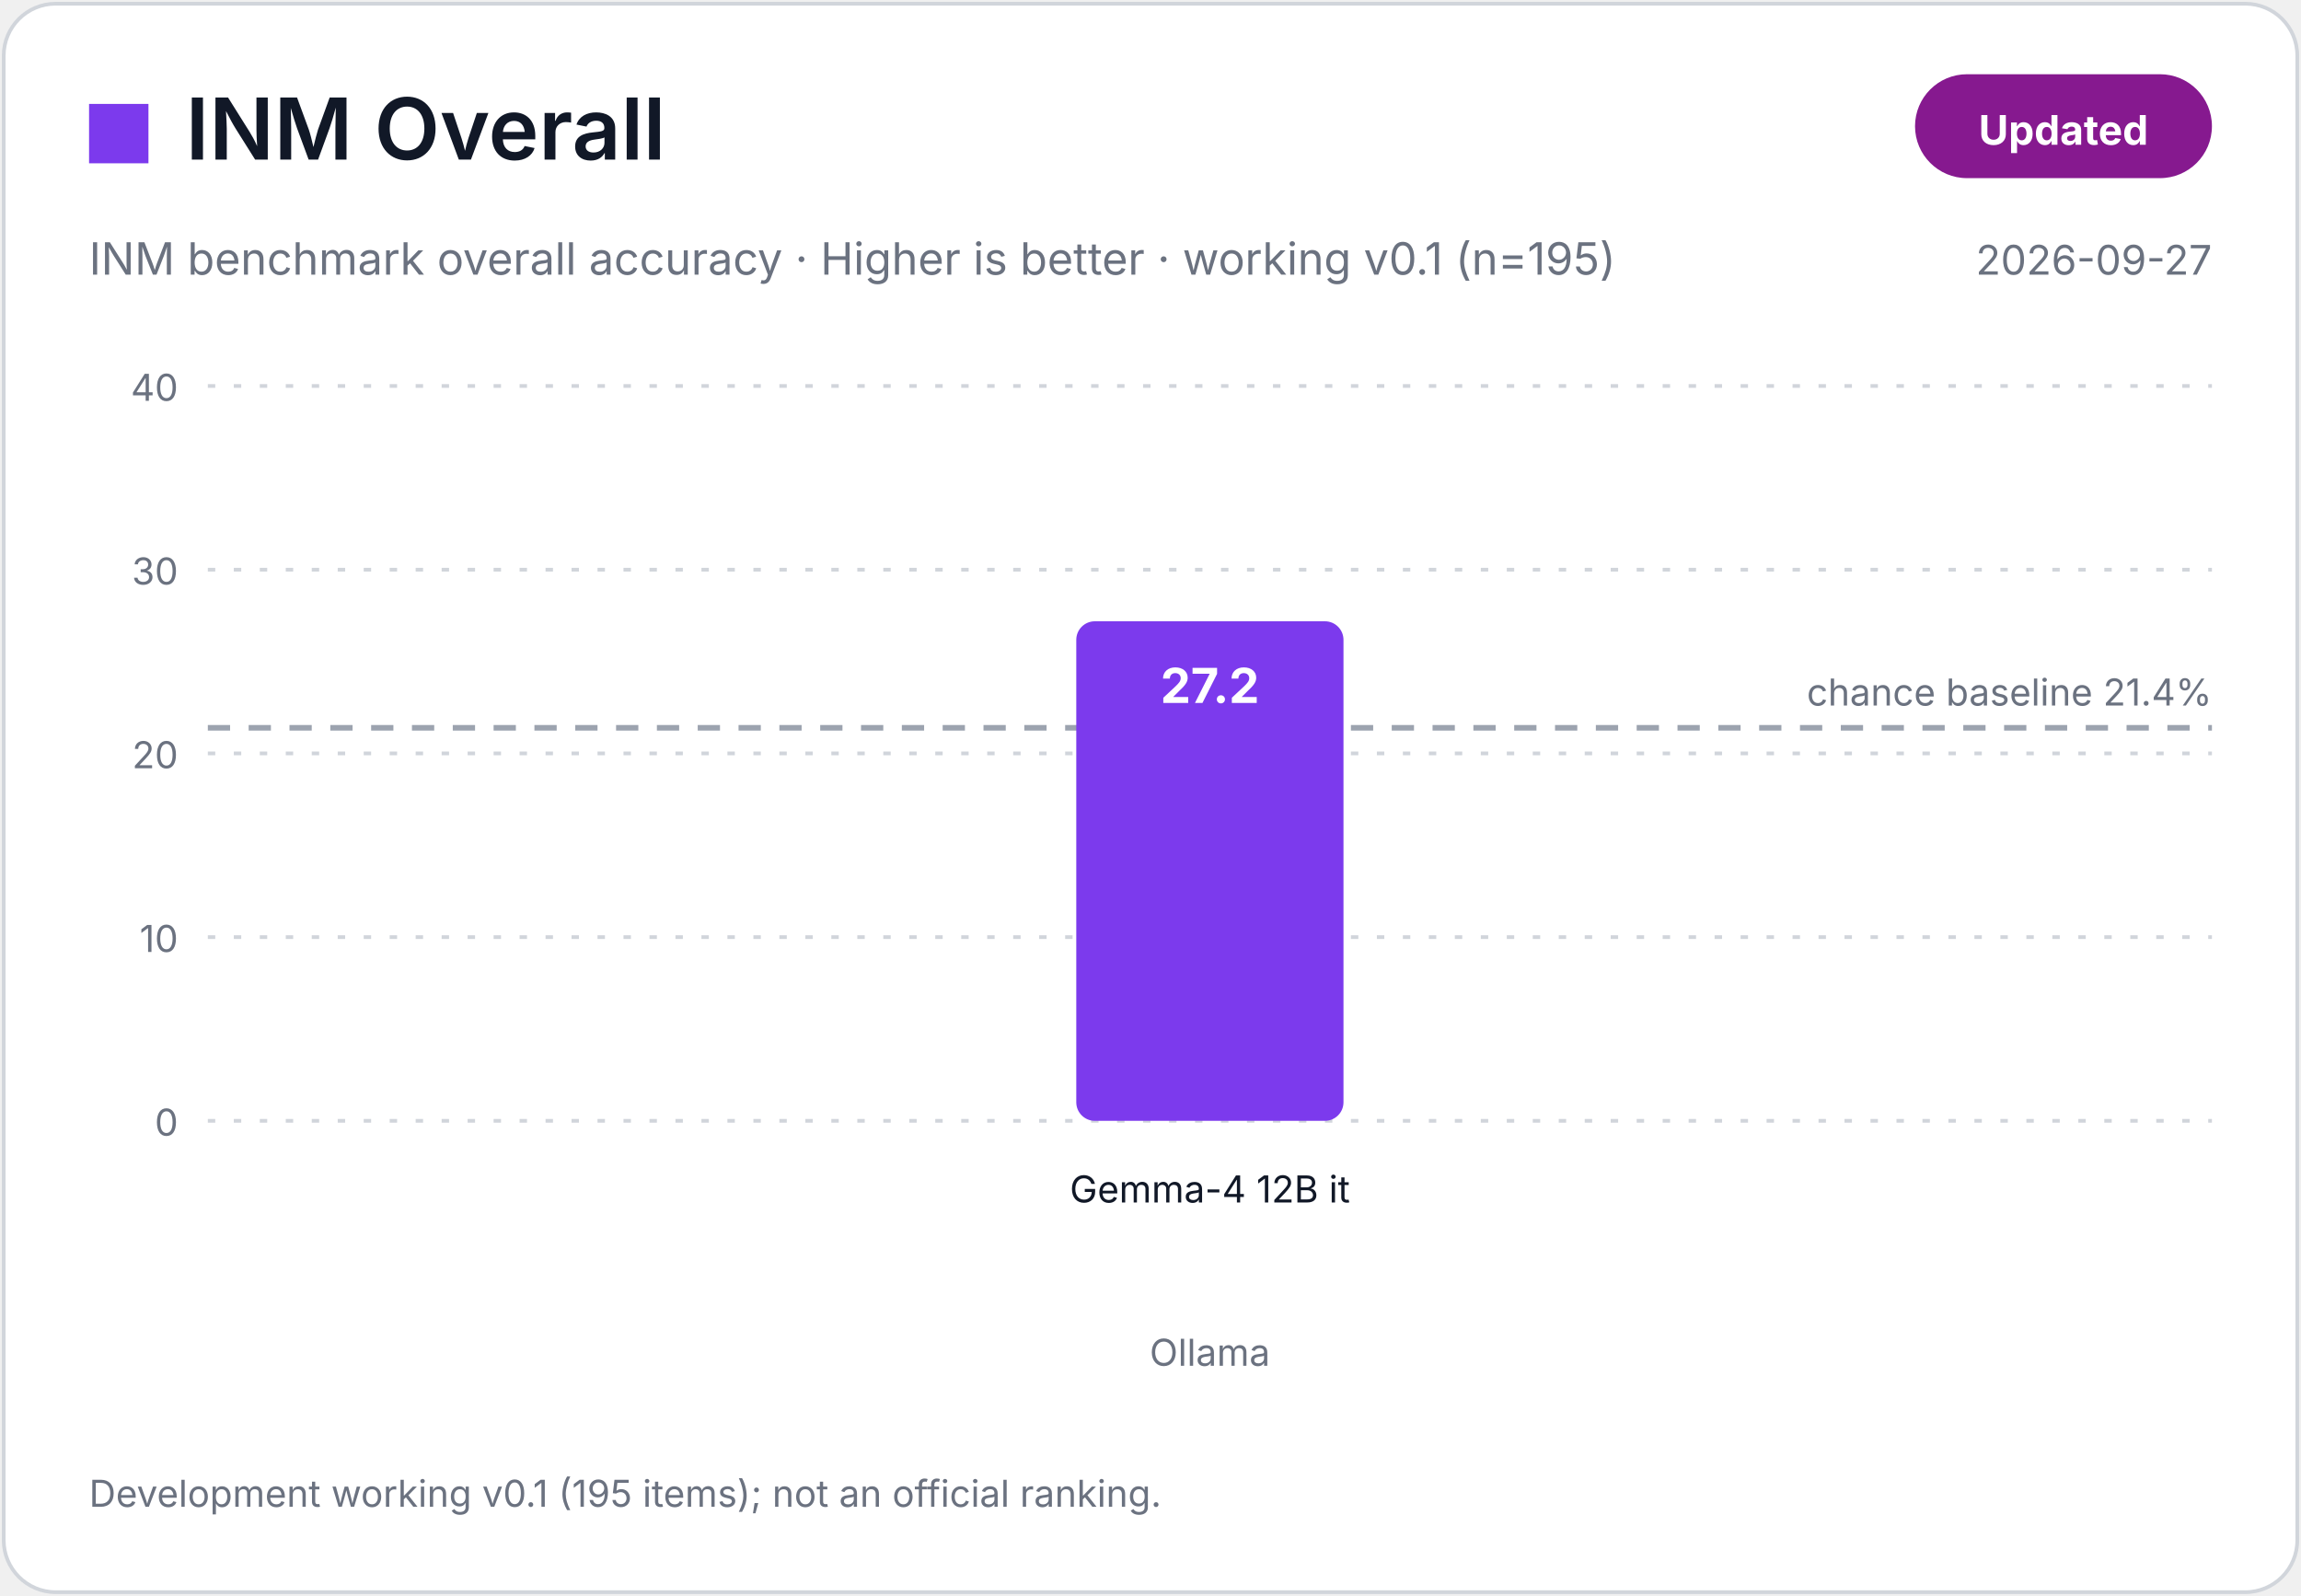
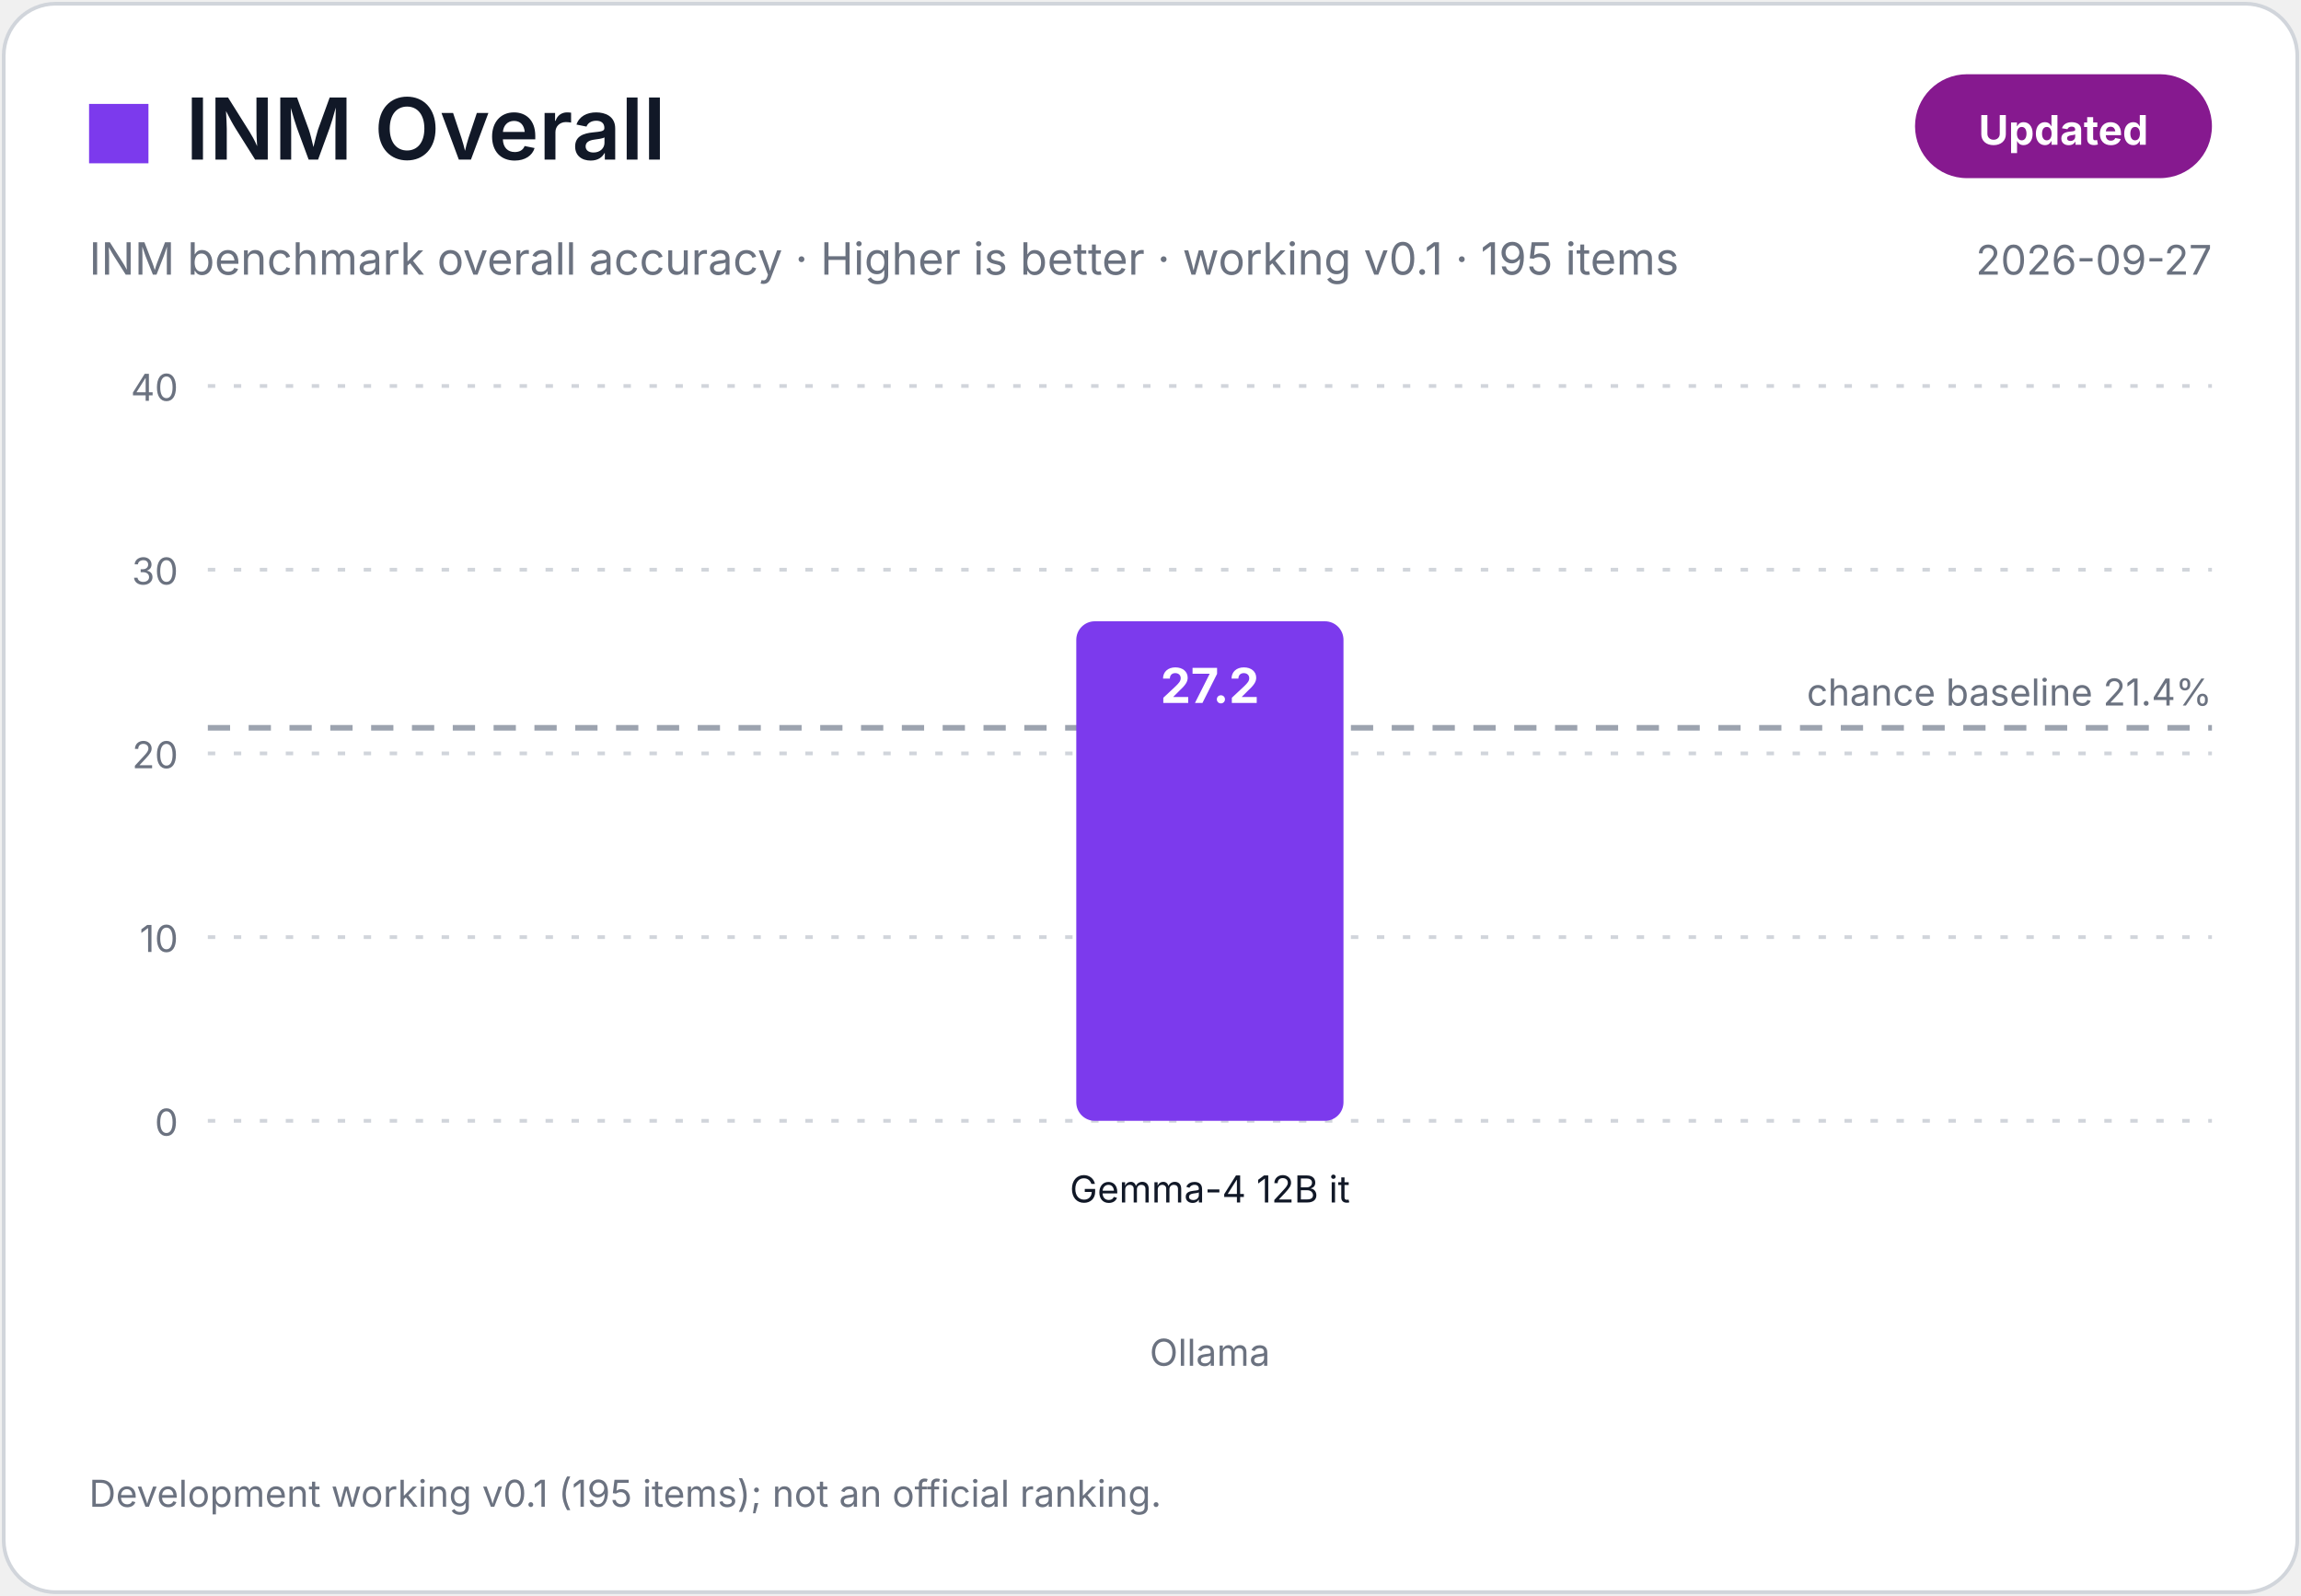
<svg xmlns="http://www.w3.org/2000/svg" width="620" height="430" viewBox="0 0 620 430" role="img" aria-label="INM Overall">
  <rect x="1" y="1" width="618" height="428" rx="14" fill="#FFFFFF" stroke="#D1D5DB" />
  <rect x="24" y="28" width="16" height="16" fill="#7C3AED" />
  <text x="50.0" y="43.0" font-family="Inter,Noto Sans JP,Hiragino Sans,Yu Gothic,Meiryo,Segoe UI,Arial,sans-serif" font-size="23" font-weight="600" fill="#111827" text-anchor="start">INM Overall</text>
-   <text x="24.0" y="74.0" font-family="Inter,Noto Sans JP,Hiragino Sans,Yu Gothic,Meiryo,Segoe UI,Arial,sans-serif" font-size="12" font-weight="400" fill="#6B7280" text-anchor="start">INM benchmark overall accuracy · Higher is better · working v0.1 (n=195)</text>
+   <text x="24.0" y="74.0" font-family="Inter,Noto Sans JP,Hiragino Sans,Yu Gothic,Meiryo,Segoe UI,Arial,sans-serif" font-size="12" font-weight="400" fill="#6B7280" text-anchor="start">INM benchmark overall accuracy · Higher is better · working v0.1 · 195 items</text>
  <rect x="516" y="20" width="80" height="28" rx="14" fill="#86198F" />
  <text x="556.0" y="39.0" font-family="Inter,Noto Sans JP,Hiragino Sans,Yu Gothic,Meiryo,Segoe UI,Arial,sans-serif" font-size="11" font-weight="700" fill="#FFFFFF" text-anchor="middle">Updated</text>
  <text x="596.0" y="74.0" font-family="Inter,Noto Sans JP,Hiragino Sans,Yu Gothic,Meiryo,Segoe UI,Arial,sans-serif" font-size="11" font-weight="400" fill="#6B7280" text-anchor="end">2026-09-27</text>
  <line x1="56" y1="302.0" x2="596" y2="302.0" stroke="#D1D5DB" stroke-dasharray="2 5" />
  <text x="48.0" y="306.0" font-family="Inter,Noto Sans JP,Hiragino Sans,Yu Gothic,Meiryo,Segoe UI,Arial,sans-serif" font-size="10" font-weight="400" fill="#6B7280" text-anchor="end">0</text>
  <line x1="56" y1="252.5" x2="596" y2="252.5" stroke="#D1D5DB" stroke-dasharray="2 5" />
  <text x="48.0" y="256.5" font-family="Inter,Noto Sans JP,Hiragino Sans,Yu Gothic,Meiryo,Segoe UI,Arial,sans-serif" font-size="10" font-weight="400" fill="#6B7280" text-anchor="end">10</text>
  <line x1="56" y1="203.0" x2="596" y2="203.0" stroke="#D1D5DB" stroke-dasharray="2 5" />
  <text x="48.0" y="207.0" font-family="Inter,Noto Sans JP,Hiragino Sans,Yu Gothic,Meiryo,Segoe UI,Arial,sans-serif" font-size="10" font-weight="400" fill="#6B7280" text-anchor="end">20</text>
  <line x1="56" y1="153.5" x2="596" y2="153.5" stroke="#D1D5DB" stroke-dasharray="2 5" />
  <text x="48.0" y="157.5" font-family="Inter,Noto Sans JP,Hiragino Sans,Yu Gothic,Meiryo,Segoe UI,Arial,sans-serif" font-size="10" font-weight="400" fill="#6B7280" text-anchor="end">30</text>
  <line x1="56" y1="104.0" x2="596" y2="104.0" stroke="#D1D5DB" stroke-dasharray="2 5" />
  <text x="48.0" y="108.0" font-family="Inter,Noto Sans JP,Hiragino Sans,Yu Gothic,Meiryo,Segoe UI,Arial,sans-serif" font-size="10" font-weight="400" fill="#6B7280" text-anchor="end">40</text>
  <line x1="56" y1="196.1" x2="596" y2="196.1" stroke="#9CA3AF" stroke-width="1.5" stroke-dasharray="6 5" />
  <text x="596.0" y="190.1" font-family="Inter,Noto Sans JP,Hiragino Sans,Yu Gothic,Meiryo,Segoe UI,Arial,sans-serif" font-size="10" font-weight="400" fill="#6B7280" text-anchor="end">chance baseline 21.4%</text>
  <rect x="290.0" y="167.4" width="72.0" height="134.6" rx="5" fill="#7C3AED" />
  <text x="326.0" y="189.4" font-family="Inter,Noto Sans JP,Hiragino Sans,Yu Gothic,Meiryo,Segoe UI,Arial,sans-serif" font-size="13" font-weight="700" fill="#FFFFFF" text-anchor="middle">27.2</text>
  <text x="326.0" y="324.0" font-family="Inter,Noto Sans JP,Hiragino Sans,Yu Gothic,Meiryo,Segoe UI,Arial,sans-serif" font-size="10" font-weight="400" fill="#111827" text-anchor="middle">Gemma-4 12B it</text>
  <text x="326.0" y="368.0" font-family="Inter,Noto Sans JP,Hiragino Sans,Yu Gothic,Meiryo,Segoe UI,Arial,sans-serif" font-size="10" font-weight="400" fill="#6B7280" text-anchor="middle">Ollama</text>
  <text x="24.0" y="406.0" font-family="Inter,Noto Sans JP,Hiragino Sans,Yu Gothic,Meiryo,Segoe UI,Arial,sans-serif" font-size="10" font-weight="400" fill="#6B7280" text-anchor="start">Development working v0.1 (195 items); not an official ranking.</text>
</svg>
